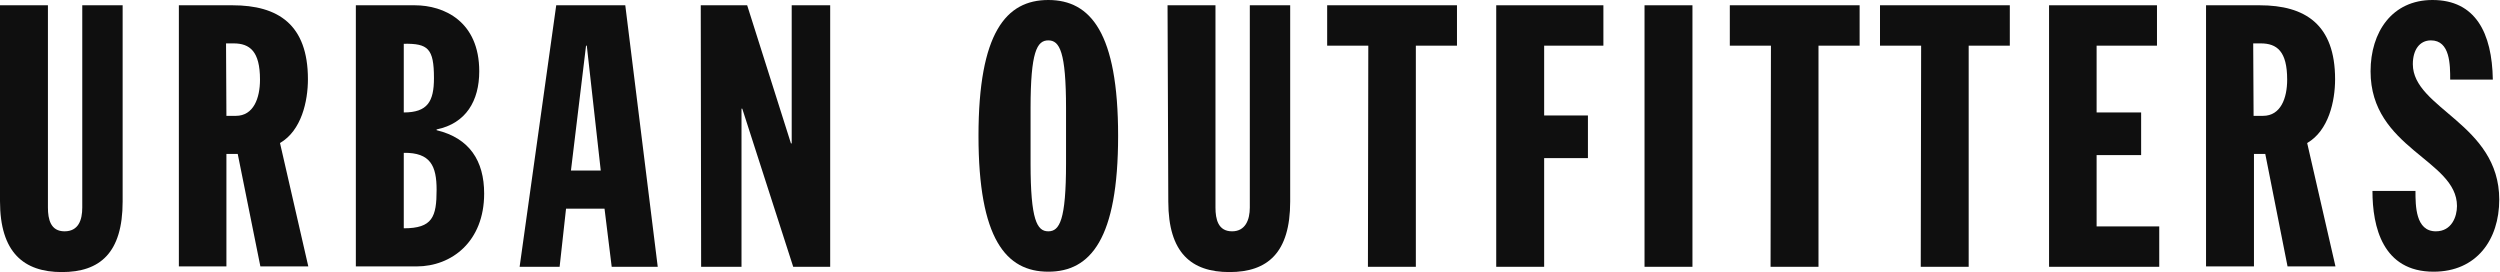
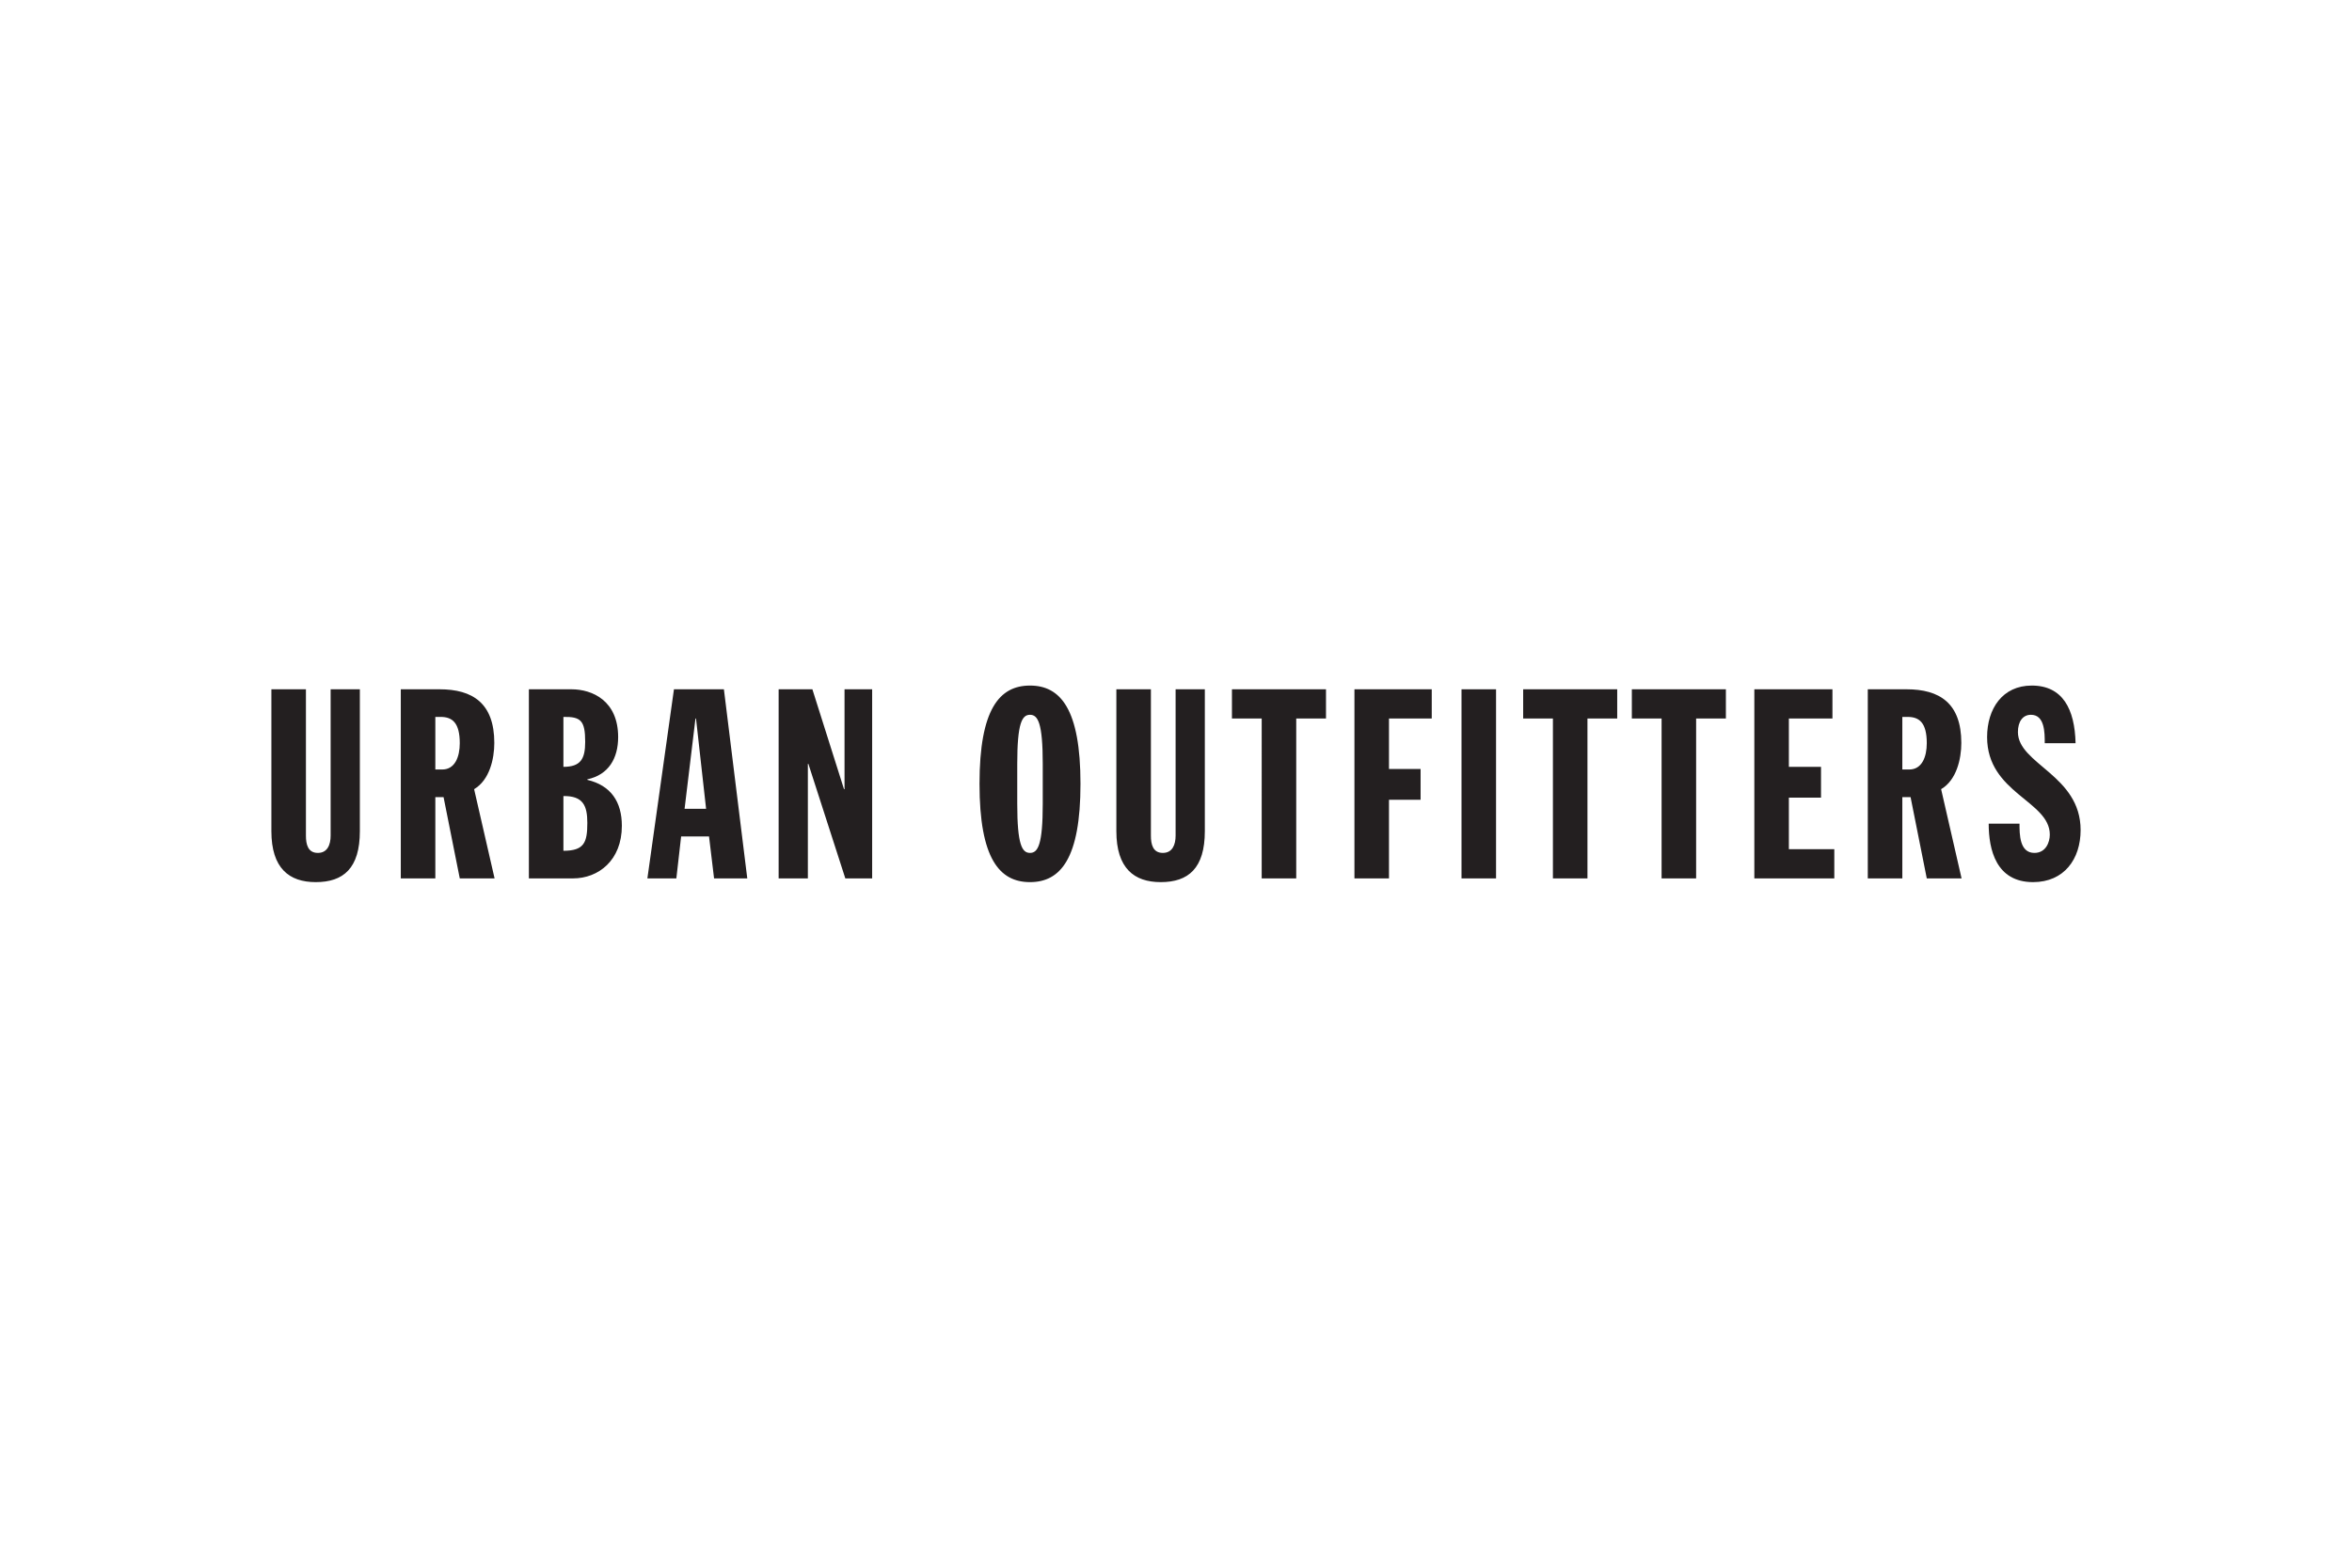
- <svg xmlns="http://www.w3.org/2000/svg" version="1.1" id="Layer_1" x="0px" y="0px" viewBox="0 0 662.5 72" style="enable-background:new 0 0 662.5 72;" xml:space="preserve">
-   <style type="text/css">
-   .st0{fill: #0f0f0f;}
-  </style>
-   <g>
-     <g>
-       <g>
-         <path class="st0" d="M0,1.4h12.7V55c0,3.1,0.7,6.3,4.4,6.3s4.7-3,4.7-6.3V1.4h10.7v52c0,13.6-6,18.7-16.1,18.7S0,66.9,0,53.3V1.4     z">
-     </path>
-         <path class="st0" d="M47.4,1.4h14.2c12.1,0,20,5.1,20,19.6c0,5.8-1.7,13.6-7.4,16.9l7.5,32.7H69L63,40.8h-3v29.8H47.4V1.4z      M60,30.7h2.5c4.7,0,6.4-4.7,6.4-9.6c0-7.5-2.7-9.6-7-9.6h-2L60,30.7L60,30.7z">
-     </path>
-         <path class="st0" d="M94.3,1.4h15.6c7.8,0,17.1,4.3,17.1,17.5c0,7.8-3.5,13.8-11.3,15.4v0.2c8.7,2.1,12.6,8.1,12.6,16.8     c0,12.7-8.6,19.3-17.9,19.3H94.3L94.3,1.4L94.3,1.4z M107,29.8c6.3,0,8-2.9,8-9.1c0-7.9-1.6-9.2-8-9.1V29.8z M107,60.5     c7.6,0,8.7-3,8.7-10.2c0-6.3-1.6-9.9-8.7-9.8V60.5z">
-     </path>
-         <path class="st0" d="M147.4,1.4h18.3l8.6,69.3h-12.2l-1.9-15.4H150l-1.7,15.4h-10.6L147.4,1.4z M155.5,12.1h-0.2l-4,33.1h7.9     L155.5,12.1L155.5,12.1z">
-     </path>
-         <path class="st0" d="M185.7,1.4h12.3l11.6,36.6h0.2V1.4H220v69.3h-9.8l-13.5-41.9h-0.2v41.9h-10.7L185.7,1.4L185.7,1.4z">
-     </path>
-         <path class="st0" d="M277.8,0c11.2,0,18.5,8.7,18.5,36s-7.3,36-18.5,36c-11.2,0-18.5-8.7-18.5-36S266.6,0,277.8,0z M273.1,43.3     c0,15,1.7,18,4.7,18s4.7-3,4.7-18V28.7c0-15-1.7-18-4.7-18s-4.7,3-4.7,18V43.3z">
-     </path>
-         <path class="st0" d="M309.4,1.4h12.7V55c0,3.1,0.7,6.3,4.4,6.3c3.5,0,4.7-3,4.7-6.3V1.4h10.7v52c0,13.6-6,18.7-16.1,18.7     c-10.1,0-16.2-5.1-16.2-18.7L309.4,1.4L309.4,1.4z">
-     </path>
-         <path class="st0" d="M362.6,12.1h-10.9V1.4h34.4v10.7h-10.9v58.6h-12.7L362.6,12.1L362.6,12.1z">
-     </path>
-         <path class="st0" d="M396.6,1.4h28.3v10.7h-15.7v18.5h11.6v11.3h-11.6v28.8h-12.7V1.4z">
-     </path>
-         <path class="st0" d="M435.8,1.4h12.7v69.3h-12.7V1.4z">
-     </path>
-         <path class="st0" d="M469.3,12.1h-10.9V1.4h34.4v10.7h-10.9v58.6h-12.7L469.3,12.1L469.3,12.1z">
-     </path>
-         <path class="st0" d="M509.1,12.1h-10.9V1.4h34.4v10.7h-10.9v58.6H509L509.1,12.1L509.1,12.1z">
-     </path>
-         <path class="st0" d="M543,1.4h28.6v10.7h-16v17.7h11.8v11.3h-11.8v18.9h16.6v10.7H543V1.4L543,1.4z">
-     </path>
-         <path class="st0" d="M584.6,1.4h14.2c12.1,0,20,5.1,20,19.6c0,5.8-1.7,13.6-7.4,16.9l7.5,32.7h-12.7l-5.9-29.8h-3v29.8h-12.7     L584.6,1.4L584.6,1.4z M597.2,30.7h2.5c4.7,0,6.4-4.7,6.4-9.6c0-7.5-2.7-9.6-7-9.6h-2L597.2,30.7L597.2,30.7z">
-     </path>
-         <path class="st0" d="M640.1,50.6c0,3.9,0,10.7,5.4,10.7c4.2,0,5.6-3.9,5.6-6.7c0-12.3-22.9-15.2-22.9-35.7     c0-10.4,5.7-18.9,16.4-18.9c11.4,0,15.8,8.7,16,21.1h-11.3c0-3.9,0-10.4-5.1-10.4c-3,0-4.8,2.5-4.8,6.3     c0,11.8,22.9,15.8,22.9,35.9c0,10.6-6,19.1-17.4,19.1c-13.5,0-16.2-11.9-16.2-21.4L640.1,50.6L640.1,50.6z">
-     </path>
-       </g>
-     </g>
-   </g>
+ <svg xmlns="http://www.w3.org/2000/svg" height="800" width="1200" clip-rule="evenodd" fill-rule="evenodd" stroke-linejoin="round" stroke-miterlimit="1.414" viewBox="-362.835 -65.713 3144.567 394.275">
+   <path d="M0 4.98h46.18v195.712c0 11.362 2.49 23.092 15.983 23.092 12.8 0 17.05-11.017 17.05-23.092V4.979h39.075V194.65c0 49.734-22.03 68.2-58.963 68.2C23.805 262.85 0 244.384 0 194.65zm219.196 107.266h9.23c17.045 0 23.437-17.046 23.437-35.163 0-27.35-9.942-35.158-25.563-35.158h-7.104zM173.016 4.983h51.855c44.058 0 73.17 18.467 73.17 71.75 0 21.305-6.39 49.721-26.99 61.8l27.358 119.346h-46.546L230.2 149.188h-11.004v108.691h-46.18zm217.422 215.951c27.704 0 31.97-11.013 31.97-37.296 0-23.084-5.695-36.23-31.97-35.875zm0-112.242c23.091 0 29.112-10.659 29.112-33.392 0-28.762-6.02-33.737-29.112-33.38zM344.258 4.979h56.838c28.417 0 62.513 15.63 62.513 63.934 0 28.416-12.784 50.433-41.2 56.475v.708c31.604 7.458 46.158 29.48 46.158 61.45 0 46.18-31.254 70.33-65.35 70.33h-58.958zm223.447 39.067h-.713l-14.558 120.767H581.2zm-29.48-39.067h66.78l31.254 252.896h-44.404l-6.738-56.12h-37.296l-6.391 56.12H502.7zm139.963.001h45.117l42.262 133.55h.713V4.98h36.933v252.895h-35.87l-49.367-153.083h-.713v153.083h-39.075zm319.009 153.087c0 54.7 6.391 65.717 17.045 65.717 10.659 0 17.05-11.017 17.05-65.717v-53.275c0-54.704-6.391-65.717-17.05-65.717-10.654 0-17.045 11.013-17.045 65.717zM1014.242 0c40.855 0 67.496 31.613 67.496 131.425 0 99.813-26.641 131.425-67.496 131.425-40.85 0-67.491-31.612-67.491-131.425C946.75 31.613 973.392 0 1014.242 0m115.468 4.98h46.178v195.712c0 11.362 2.492 23.092 15.984 23.092 12.783 0 17.05-11.017 17.05-23.092V4.979h39.075V194.65c0 49.734-22.03 68.2-58.963 68.2-35.52 0-59.325-18.466-59.325-68.2zm194.312 39.066h-39.771V4.979h125.738v39.067H1370.2v213.83h-46.18zM1448.018 4.98h103.362v39.066h-57.183v67.492h42.263v41.2h-42.263v105.137h-46.18z" fill="#231f20" fill-rule="nonzero" />
+   <path fill="#231f20" d="M1591.172 4.98h46.18v252.895h-46.18z" />
+   <path d="M1713.376 44.046h-39.77V4.979h125.737v39.067h-39.787v213.83h-46.18zm145.292 0h-39.77V4.979h125.737v39.067h-39.788v213.83h-46.179zm124-39.066h104.425v39.066h-58.246v64.646h42.975V149.9h-42.975v68.9h60.738v39.075h-106.917zm197.867 107.266h9.246c17.05 0 23.437-17.046 23.437-35.163 0-27.35-9.941-35.158-25.579-35.158h-7.104zm-46.18-107.263h51.876c44.037 0 73.167 18.467 73.167 71.75 0 21.305-6.388 49.721-27.009 61.8l27.359 119.346h-46.53l-21.658-108.691h-11.025v108.691h-46.18zm202.843 179.725c0 14.209 0 39.076 19.904 39.076 15.27 0 20.6-14.209 20.6-24.509 0-45.117-83.825-55.417-83.825-130.362 0-38.005 20.596-68.913 59.67-68.913 41.55 0 57.534 31.613 58.613 77.08h-41.216c0-14.2 0-38.005-18.459-38.005-11.02 0-17.412 9.238-17.412 23.092 0 42.97 83.825 57.537 83.825 131.067 0 38.716-22.025 69.616-63.571 69.616-49.383 0-59.33-43.333-59.33-78.142z" fill="#231f20" fill-rule="nonzero" />
</svg>
